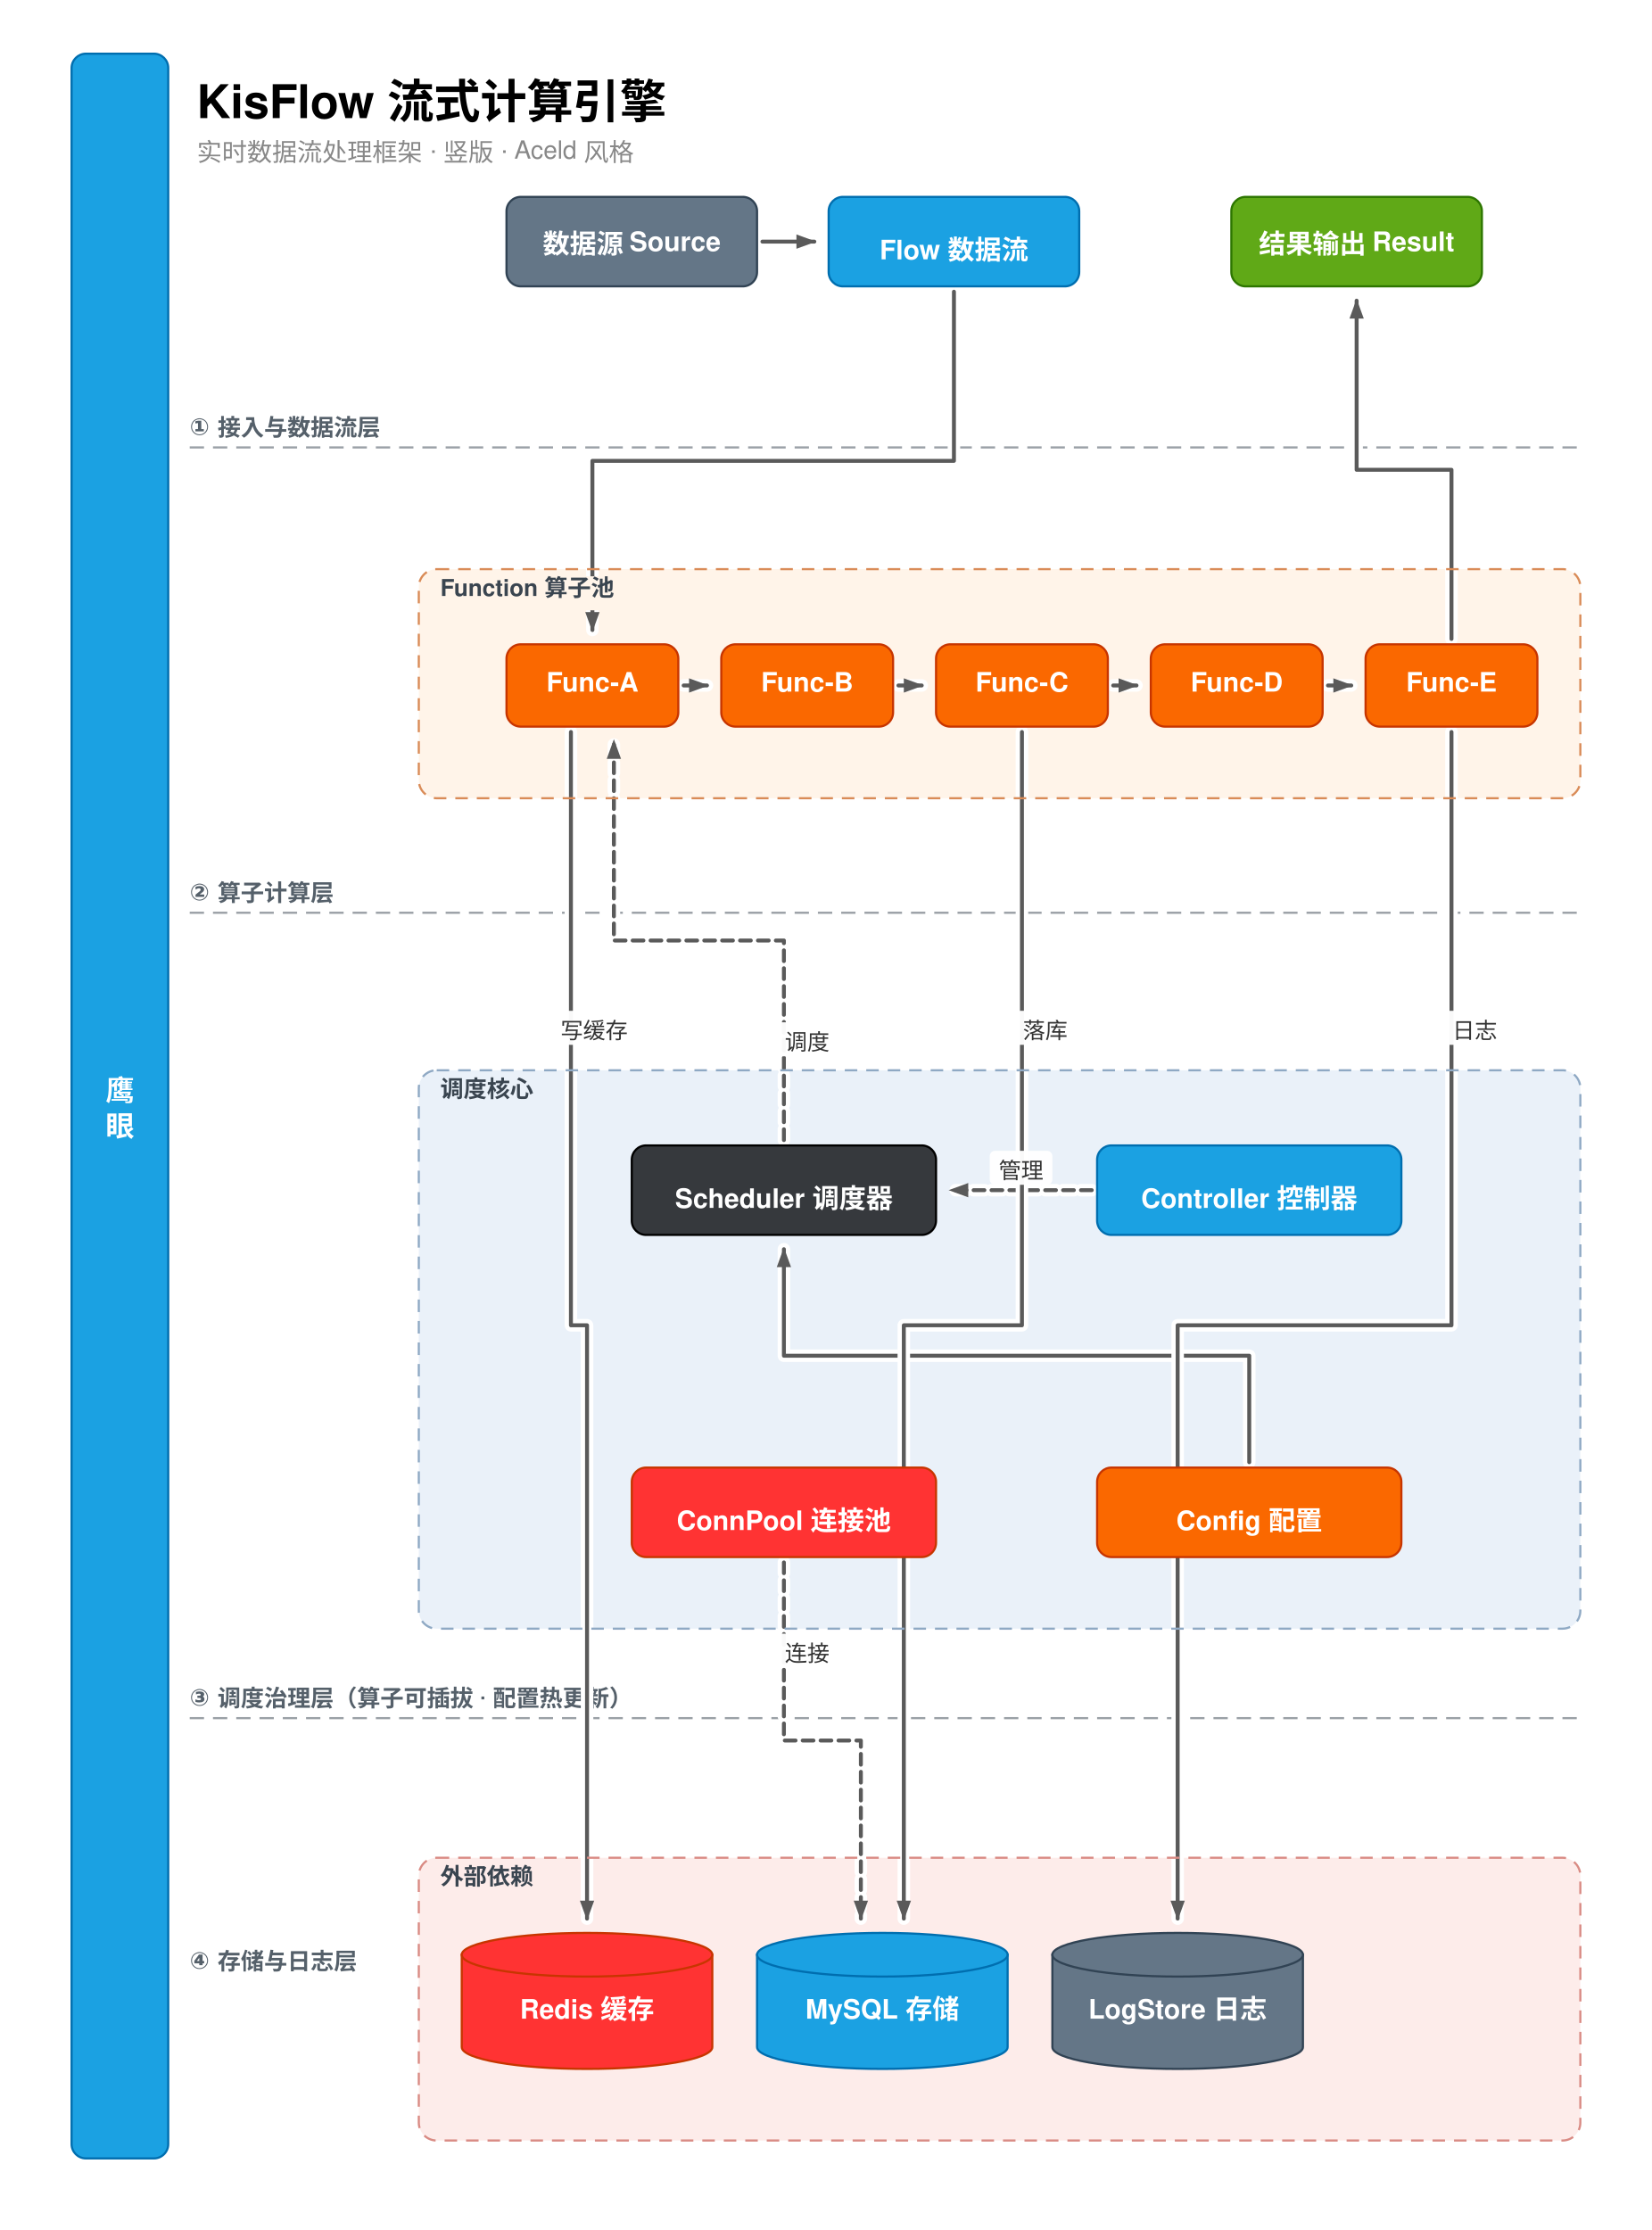
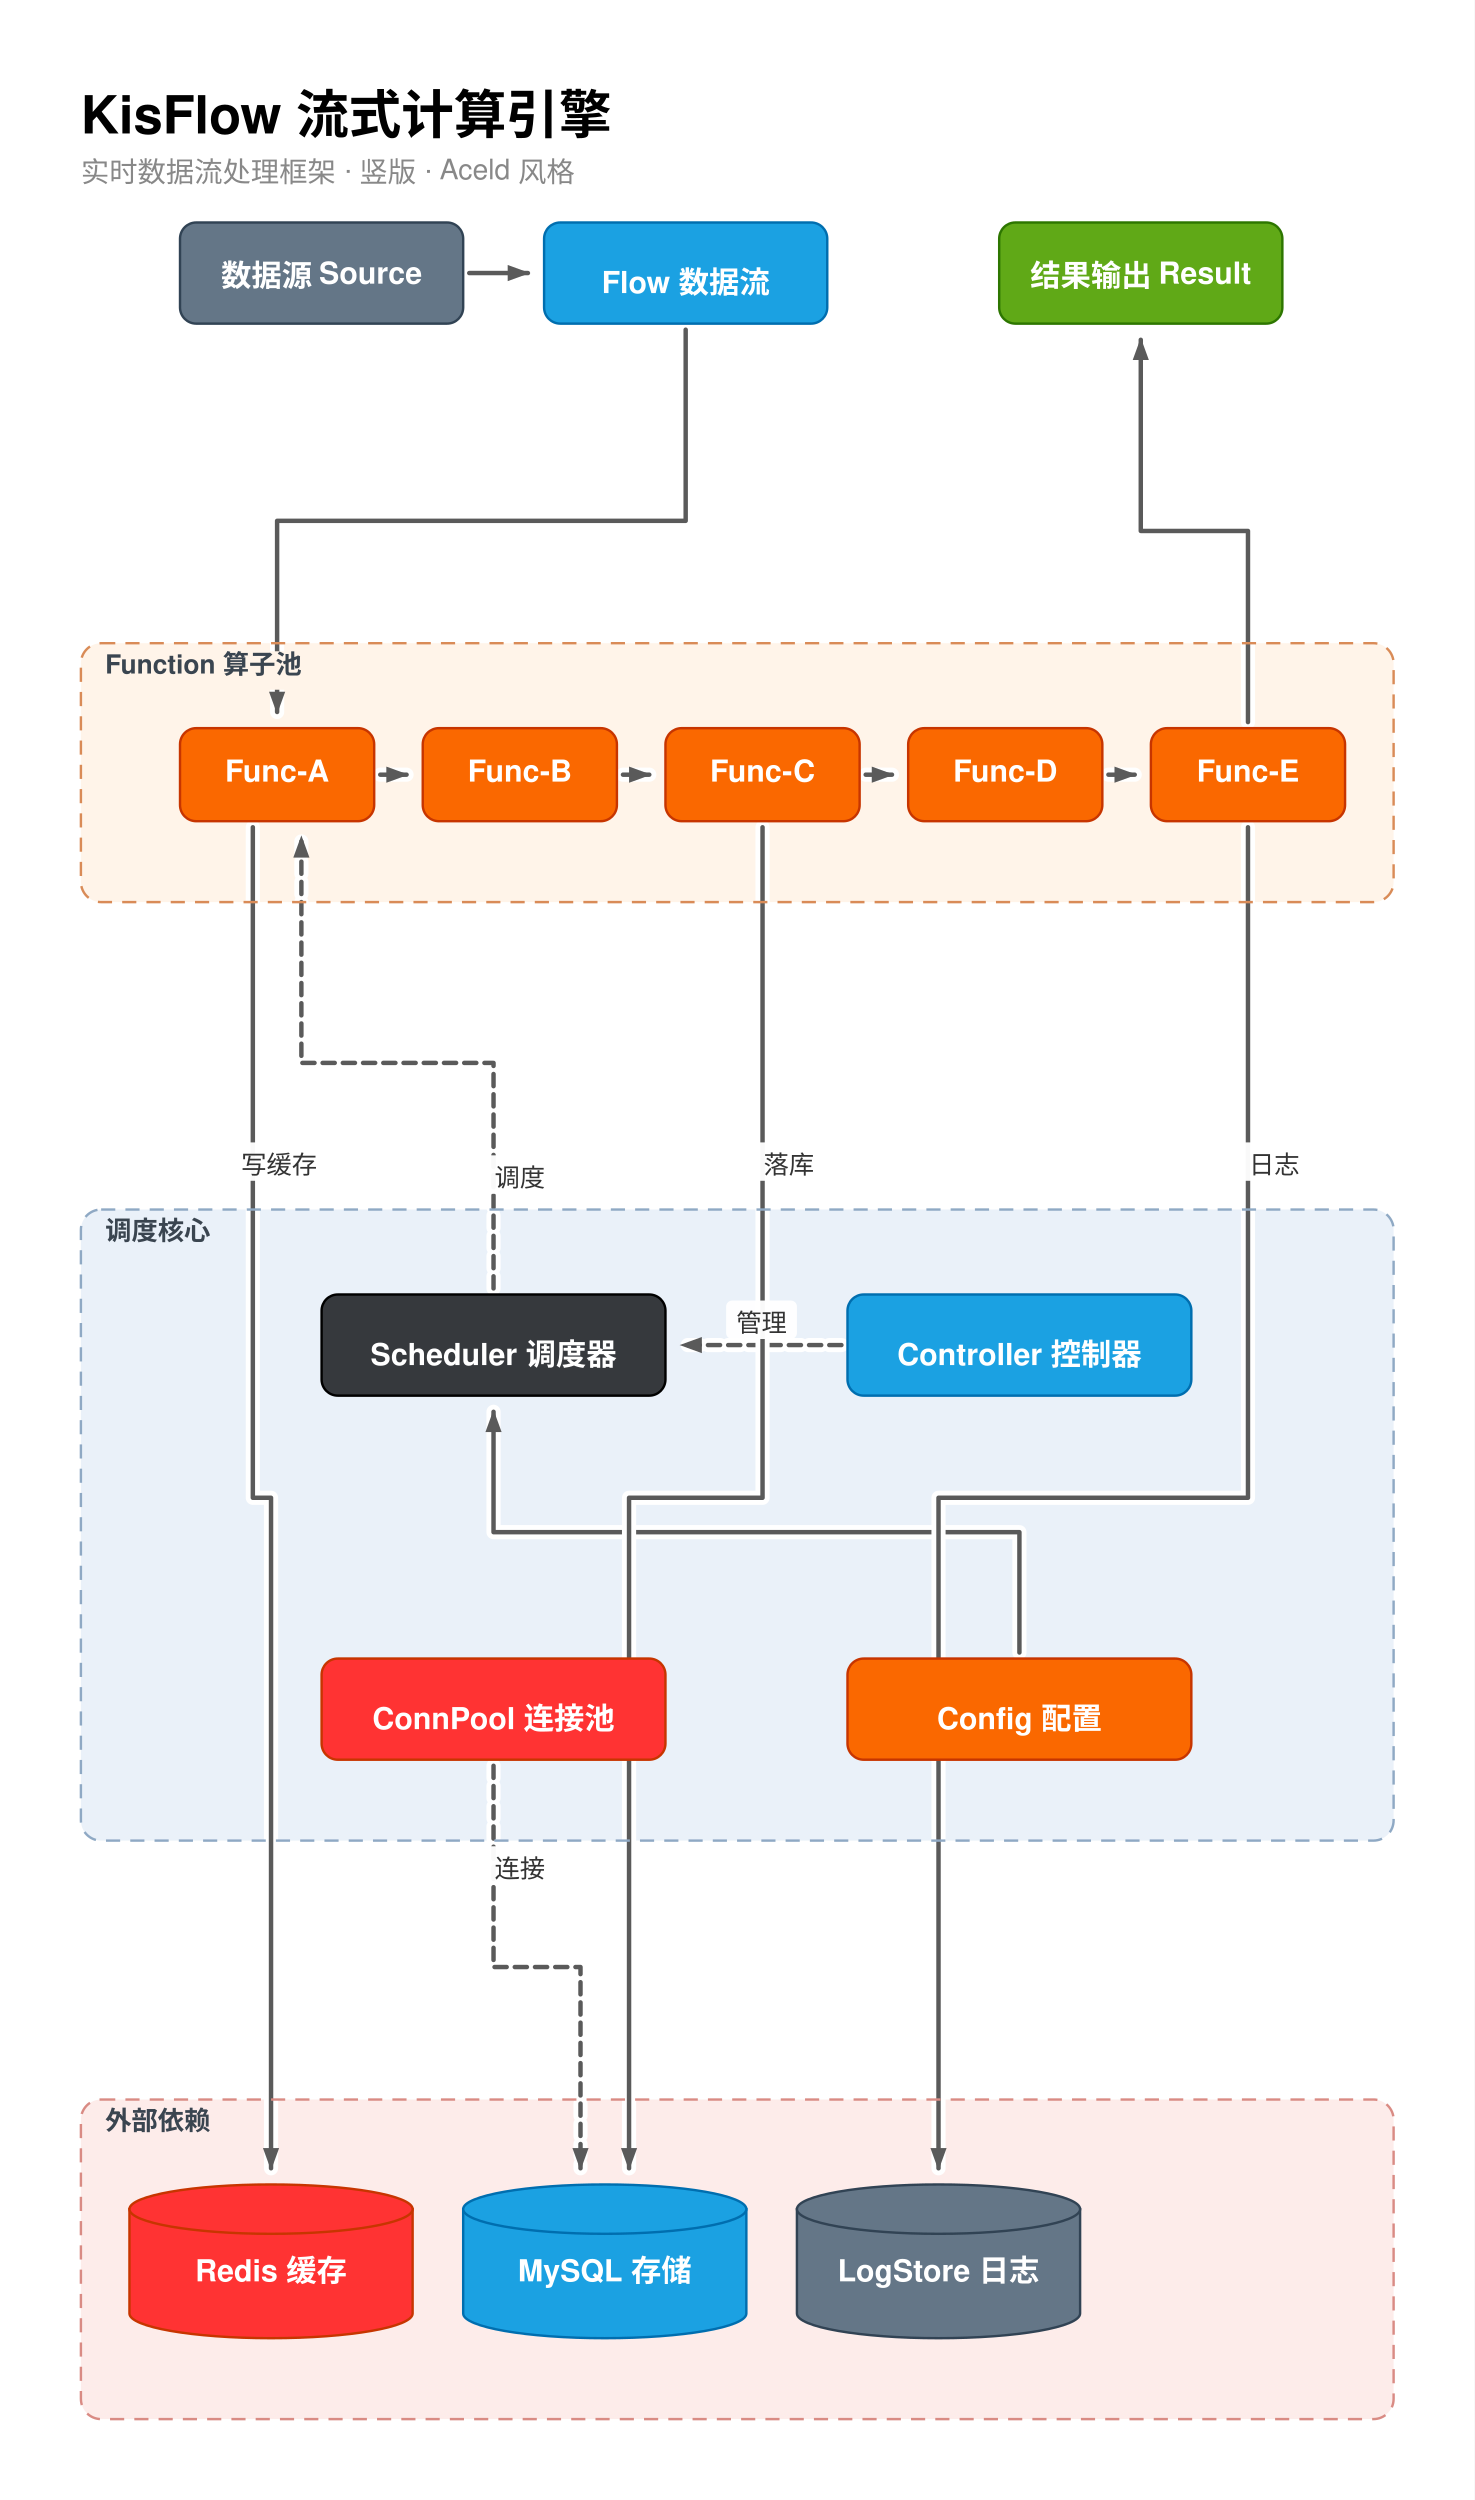
- <svg xmlns="http://www.w3.org/2000/svg" width="923" height="1246" viewBox="0 0 923 1246">
-   <rect x="0" y="0" width="923.0" height="1246.0" fill="#ffffff" />
-   <rect x="234.0" y="318.0" width="649.0" height="128.0" rx="10" ry="10" fill="#FFF4E9" stroke="none" stroke-width="0" />
-   <rect x="234.0" y="598.0" width="649.0" height="312.0" rx="10" ry="10" fill="#EAF1F9" stroke="none" stroke-width="0" />
-   <rect x="234.0" y="1038.0" width="649.0" height="158.0" rx="10" ry="10" fill="#FDECEA" stroke="none" stroke-width="0" />
-   <rect x="40.0" y="30.0" width="54.0" height="1176.0" rx="8" ry="8" fill="#1ba1e2" stroke="#006EAF" stroke-width="1.2" />
-   <text x="67.0" y="608.0" fill="#ffffff" font-size="16" font-weight="700" font-family="Helvetica, Arial, PingFang SC, Microsoft YaHei, sans-serif" text-anchor="middle" dominant-baseline="central">鹰</text>
-   <text x="67.0" y="628.0" fill="#ffffff" font-size="16" font-weight="700" font-family="Helvetica, Arial, PingFang SC, Microsoft YaHei, sans-serif" text-anchor="middle" dominant-baseline="central">眼</text>
-   <line x1="106.0" y1="250.0" x2="883.0" y2="250.0" stroke="#9aa0a6" stroke-width="1.2" stroke-dasharray="8,5" />
-   <text x="106.0" y="243.0" fill="#55606a" font-size="13" font-weight="700" font-family="Helvetica, Arial, PingFang SC, Microsoft YaHei, sans-serif" text-anchor="start">① 接入与数据流层</text>
-   <line x1="106.0" y1="510.0" x2="883.0" y2="510.0" stroke="#9aa0a6" stroke-width="1.2" stroke-dasharray="8,5" />
-   <text x="106.0" y="503.0" fill="#55606a" font-size="13" font-weight="700" font-family="Helvetica, Arial, PingFang SC, Microsoft YaHei, sans-serif" text-anchor="start">② 算子计算层</text>
-   <line x1="106.0" y1="960.0" x2="883.0" y2="960.0" stroke="#9aa0a6" stroke-width="1.2" stroke-dasharray="8,5" />
-   <text x="106.0" y="953.0" fill="#55606a" font-size="13" font-weight="700" font-family="Helvetica, Arial, PingFang SC, Microsoft YaHei, sans-serif" text-anchor="start">③ 调度治理层（算子可插拔 · 配置热更新）</text>
-   <text x="106.0" y="1100.0" fill="#55606a" font-size="13" font-weight="700" font-family="Helvetica, Arial, PingFang SC, Microsoft YaHei, sans-serif" text-anchor="start">④ 存储与日志层</text>
+ <svg xmlns="http://www.w3.org/2000/svg" width="729" height="1236" viewBox="0 0 729 1236">
+   <rect x="0" y="0" width="729.0" height="1236.0" fill="#ffffff" />
+   <rect x="40.0" y="318.0" width="649.0" height="128.0" rx="10" ry="10" fill="#FFF4E9" stroke="none" stroke-width="0" />
+   <rect x="40.0" y="598.0" width="649.0" height="312.0" rx="10" ry="10" fill="#EAF1F9" stroke="none" stroke-width="0" />
+   <rect x="40.0" y="1038.0" width="649.0" height="158.0" rx="10" ry="10" fill="#FDECEA" stroke="none" stroke-width="0" />
  <marker id="ah_5a5a5a" markerWidth="13" markerHeight="13" refX="10" refY="4" orient="auto" markerUnits="userSpaceOnUse">
    <path d="M0,0 L11,4 L0,8 Z" fill="#5a5a5a" />
  </marker>
-   <path d="M426.0,135.0 L440.5,135.0 L440.5,135.0 L455.0,135.0" fill="none" stroke="#ffffff" stroke-width="7.0" stroke-linejoin="round" stroke-linecap="round" />
-   <path d="M426.0,135.0 L440.5,135.0 L440.5,135.0 L455.0,135.0" fill="none" stroke="#5a5a5a" stroke-width="2.2" stroke-linejoin="round" stroke-linecap="round" marker-end="url(#ah_5a5a5a)" />
-   <path d="M533.0,163.0 L533.0,257.5 L331.0,257.5 L331.0,352.0" fill="none" stroke="#ffffff" stroke-width="7.0" stroke-linejoin="round" stroke-linecap="round" />
-   <path d="M533.0,163.0 L533.0,257.5 L331.0,257.5 L331.0,352.0" fill="none" stroke="#5a5a5a" stroke-width="2.2" stroke-linejoin="round" stroke-linecap="round" marker-end="url(#ah_5a5a5a)" />
-   <path d="M382.0,383.0 L388.5,383.0 L388.5,383.0 L395.0,383.0" fill="none" stroke="#ffffff" stroke-width="7.0" stroke-linejoin="round" stroke-linecap="round" />
-   <path d="M382.0,383.0 L388.5,383.0 L388.5,383.0 L395.0,383.0" fill="none" stroke="#5a5a5a" stroke-width="2.2" stroke-linejoin="round" stroke-linecap="round" marker-end="url(#ah_5a5a5a)" />
-   <path d="M502.0,383.0 L508.5,383.0 L508.5,383.0 L515.0,383.0" fill="none" stroke="#ffffff" stroke-width="7.0" stroke-linejoin="round" stroke-linecap="round" />
-   <path d="M502.0,383.0 L508.5,383.0 L508.5,383.0 L515.0,383.0" fill="none" stroke="#5a5a5a" stroke-width="2.2" stroke-linejoin="round" stroke-linecap="round" marker-end="url(#ah_5a5a5a)" />
-   <path d="M622.0,383.0 L628.5,383.0 L628.5,383.0 L635.0,383.0" fill="none" stroke="#ffffff" stroke-width="7.0" stroke-linejoin="round" stroke-linecap="round" />
-   <path d="M622.0,383.0 L628.5,383.0 L628.5,383.0 L635.0,383.0" fill="none" stroke="#5a5a5a" stroke-width="2.2" stroke-linejoin="round" stroke-linecap="round" marker-end="url(#ah_5a5a5a)" />
-   <path d="M742.0,383.0 L748.5,383.0 L748.5,383.0 L755.0,383.0" fill="none" stroke="#ffffff" stroke-width="7.0" stroke-linejoin="round" stroke-linecap="round" />
-   <path d="M742.0,383.0 L748.5,383.0 L748.5,383.0 L755.0,383.0" fill="none" stroke="#5a5a5a" stroke-width="2.2" stroke-linejoin="round" stroke-linecap="round" marker-end="url(#ah_5a5a5a)" />
-   <path d="M811.0,357.0 L811.0,262.5 L758.0,262.5 L758.0,168.0" fill="none" stroke="#ffffff" stroke-width="7.0" stroke-linejoin="round" stroke-linecap="round" />
-   <path d="M811.0,357.0 L811.0,262.5 L758.0,262.5 L758.0,168.0" fill="none" stroke="#5a5a5a" stroke-width="2.2" stroke-linejoin="round" stroke-linecap="round" marker-end="url(#ah_5a5a5a)" />
-   <path d="M610.0,665.0 L570.5,665.0 L570.5,665.0 L531.0,665.0" fill="none" stroke="#ffffff" stroke-width="7.0" stroke-linejoin="round" stroke-linecap="round" stroke-dasharray="6,4" />
-   <path d="M610.0,665.0 L570.5,665.0 L570.5,665.0 L531.0,665.0" fill="none" stroke="#5a5a5a" stroke-width="2.2" stroke-linejoin="round" stroke-linecap="round" stroke-dasharray="6,4" marker-end="url(#ah_5a5a5a)" />
-   <path d="M438.0,637.0 L438.0,525.5 L343.0,525.5 L343.0,414.0" fill="none" stroke="#ffffff" stroke-width="7.0" stroke-linejoin="round" stroke-linecap="round" stroke-dasharray="6,4" />
-   <path d="M438.0,637.0 L438.0,525.5 L343.0,525.5 L343.0,414.0" fill="none" stroke="#5a5a5a" stroke-width="2.2" stroke-linejoin="round" stroke-linecap="round" stroke-dasharray="6,4" marker-end="url(#ah_5a5a5a)" />
-   <path d="M698.0,817.0 L698.0,757.5 L438.0,757.5 L438.0,698.0" fill="none" stroke="#ffffff" stroke-width="7.0" stroke-linejoin="round" stroke-linecap="round" />
-   <path d="M698.0,817.0 L698.0,757.5 L438.0,757.5 L438.0,698.0" fill="none" stroke="#5a5a5a" stroke-width="2.2" stroke-linejoin="round" stroke-linecap="round" marker-end="url(#ah_5a5a5a)" />
-   <path d="M438.0,873.0 L438.0,972.5 L481.0,972.5 L481.0,1072.0" fill="none" stroke="#ffffff" stroke-width="7.0" stroke-linejoin="round" stroke-linecap="round" stroke-dasharray="6,4" />
-   <path d="M438.0,873.0 L438.0,972.5 L481.0,972.5 L481.0,1072.0" fill="none" stroke="#5a5a5a" stroke-width="2.2" stroke-linejoin="round" stroke-linecap="round" stroke-dasharray="6,4" marker-end="url(#ah_5a5a5a)" />
-   <path d="M319.0,409.0 L319.0,740.5 L328.0,740.5 L328.0,1072.0" fill="none" stroke="#ffffff" stroke-width="7.0" stroke-linejoin="round" stroke-linecap="round" />
-   <path d="M319.0,409.0 L319.0,740.5 L328.0,740.5 L328.0,1072.0" fill="none" stroke="#5a5a5a" stroke-width="2.2" stroke-linejoin="round" stroke-linecap="round" marker-end="url(#ah_5a5a5a)" />
-   <path d="M571.0,409.0 L571.0,740.5 L505.0,740.5 L505.0,1072.0" fill="none" stroke="#ffffff" stroke-width="7.0" stroke-linejoin="round" stroke-linecap="round" />
-   <path d="M571.0,409.0 L571.0,740.5 L505.0,740.5 L505.0,1072.0" fill="none" stroke="#5a5a5a" stroke-width="2.2" stroke-linejoin="round" stroke-linecap="round" marker-end="url(#ah_5a5a5a)" />
-   <path d="M811.0,409.0 L811.0,740.5 L658.0,740.5 L658.0,1072.0" fill="none" stroke="#ffffff" stroke-width="7.0" stroke-linejoin="round" stroke-linecap="round" />
-   <path d="M811.0,409.0 L811.0,740.5 L658.0,740.5 L658.0,1072.0" fill="none" stroke="#5a5a5a" stroke-width="2.2" stroke-linejoin="round" stroke-linecap="round" marker-end="url(#ah_5a5a5a)" />
-   <rect x="283.0" y="110.0" width="140.0" height="50.0" rx="8" ry="8" fill="#647687" stroke="#314354" stroke-width="1.2" />
-   <text x="353.0" y="135.0" fill="#ffffff" font-size="15" font-weight="700" font-family="Helvetica, Arial, PingFang SC, Microsoft YaHei, sans-serif" text-anchor="middle" dominant-baseline="central">数据源 Source</text>
-   <rect x="463.0" y="110.0" width="140.0" height="50.0" rx="8" ry="8" fill="#1ba1e2" stroke="#006EAF" stroke-width="1.2" />
-   <text x="533.0" y="135.0" fill="#ffffff" font-size="15" font-weight="700" font-family="Helvetica, Arial, PingFang SC, Microsoft YaHei, sans-serif" text-anchor="middle" dominant-baseline="central">Flow 数据流</text>
-   <rect x="688.0" y="110.0" width="140.0" height="50.0" rx="8" ry="8" fill="#60a917" stroke="#2D7600" stroke-width="1.2" />
-   <text x="758.0" y="135.0" fill="#ffffff" font-size="15" font-weight="700" font-family="Helvetica, Arial, PingFang SC, Microsoft YaHei, sans-serif" text-anchor="middle" dominant-baseline="central">结果输出 Result</text>
-   <rect x="283.0" y="360.0" width="96.0" height="46.0" rx="8" ry="8" fill="#fa6800" stroke="#C73500" stroke-width="1.2" />
-   <text x="331.0" y="383.0" fill="#ffffff" font-size="15" font-weight="700" font-family="Helvetica, Arial, PingFang SC, Microsoft YaHei, sans-serif" text-anchor="middle" dominant-baseline="central">Func-A</text>
-   <rect x="403.0" y="360.0" width="96.0" height="46.0" rx="8" ry="8" fill="#fa6800" stroke="#C73500" stroke-width="1.2" />
-   <text x="451.0" y="383.0" fill="#ffffff" font-size="15" font-weight="700" font-family="Helvetica, Arial, PingFang SC, Microsoft YaHei, sans-serif" text-anchor="middle" dominant-baseline="central">Func-B</text>
-   <rect x="523.0" y="360.0" width="96.0" height="46.0" rx="8" ry="8" fill="#fa6800" stroke="#C73500" stroke-width="1.2" />
-   <text x="571.0" y="383.0" fill="#ffffff" font-size="15" font-weight="700" font-family="Helvetica, Arial, PingFang SC, Microsoft YaHei, sans-serif" text-anchor="middle" dominant-baseline="central">Func-C</text>
-   <rect x="643.0" y="360.0" width="96.0" height="46.0" rx="8" ry="8" fill="#fa6800" stroke="#C73500" stroke-width="1.2" />
-   <text x="691.0" y="383.0" fill="#ffffff" font-size="15" font-weight="700" font-family="Helvetica, Arial, PingFang SC, Microsoft YaHei, sans-serif" text-anchor="middle" dominant-baseline="central">Func-D</text>
-   <rect x="763.0" y="360.0" width="96.0" height="46.0" rx="8" ry="8" fill="#fa6800" stroke="#C73500" stroke-width="1.2" />
-   <text x="811.0" y="383.0" fill="#ffffff" font-size="15" font-weight="700" font-family="Helvetica, Arial, PingFang SC, Microsoft YaHei, sans-serif" text-anchor="middle" dominant-baseline="central">Func-E</text>
-   <rect x="353.0" y="640.0" width="170.0" height="50.0" rx="8" ry="8" fill="#36393d" stroke="#000000" stroke-width="1.2" />
-   <text x="438.0" y="665.0" fill="#ffffff" font-size="15" font-weight="700" font-family="Helvetica, Arial, PingFang SC, Microsoft YaHei, sans-serif" text-anchor="middle" dominant-baseline="central">Scheduler 调度器</text>
-   <rect x="613.0" y="640.0" width="170.0" height="50.0" rx="8" ry="8" fill="#1ba1e2" stroke="#006EAF" stroke-width="1.2" />
-   <text x="698.0" y="665.0" fill="#ffffff" font-size="15" font-weight="700" font-family="Helvetica, Arial, PingFang SC, Microsoft YaHei, sans-serif" text-anchor="middle" dominant-baseline="central">Controller 控制器</text>
-   <rect x="353.0" y="820.0" width="170.0" height="50.0" rx="8" ry="8" fill="#FF3333" stroke="#C73500" stroke-width="1.2" />
-   <text x="438.0" y="845.0" fill="#ffffff" font-size="15" font-weight="700" font-family="Helvetica, Arial, PingFang SC, Microsoft YaHei, sans-serif" text-anchor="middle" dominant-baseline="central">ConnPool 连接池</text>
-   <rect x="613.0" y="820.0" width="170.0" height="50.0" rx="8" ry="8" fill="#fa6800" stroke="#C73500" stroke-width="1.2" />
-   <text x="698.0" y="845.0" fill="#ffffff" font-size="15" font-weight="700" font-family="Helvetica, Arial, PingFang SC, Microsoft YaHei, sans-serif" text-anchor="middle" dominant-baseline="central">Config 配置</text>
-   <path d="M258.0,1092.2 L258.0,1143.8 A70.0,12.2 0 0 0 398.0,1143.8 L398.0,1092.2 Z" fill="#FF3333" stroke="#C73500" stroke-width="1.2" />
-   <ellipse cx="328.0" cy="1092.2" rx="70.0" ry="12.2" fill="#FF3333" stroke="#C73500" stroke-width="1.2" />
-   <text x="328.0" y="1118.0" fill="#ffffff" font-size="15" font-weight="700" font-family="Helvetica, Arial, PingFang SC, Microsoft YaHei, sans-serif" text-anchor="middle" dominant-baseline="central">Redis 缓存</text>
-   <path d="M423.0,1092.2 L423.0,1143.8 A70.0,12.2 0 0 0 563.0,1143.8 L563.0,1092.2 Z" fill="#1ba1e2" stroke="#006EAF" stroke-width="1.2" />
-   <ellipse cx="493.0" cy="1092.2" rx="70.0" ry="12.2" fill="#1ba1e2" stroke="#006EAF" stroke-width="1.2" />
-   <text x="493.0" y="1118.0" fill="#ffffff" font-size="15" font-weight="700" font-family="Helvetica, Arial, PingFang SC, Microsoft YaHei, sans-serif" text-anchor="middle" dominant-baseline="central">MySQL 存储</text>
-   <path d="M588.0,1092.2 L588.0,1143.8 A70.0,12.2 0 0 0 728.0,1143.8 L728.0,1092.2 Z" fill="#647687" stroke="#314354" stroke-width="1.2" />
-   <ellipse cx="658.0" cy="1092.2" rx="70.0" ry="12.2" fill="#647687" stroke="#314354" stroke-width="1.2" />
-   <text x="658.0" y="1118.0" fill="#ffffff" font-size="15" font-weight="700" font-family="Helvetica, Arial, PingFang SC, Microsoft YaHei, sans-serif" text-anchor="middle" dominant-baseline="central">LogStore 日志</text>
-   <rect x="553.0" y="643.0" width="35.0" height="19" rx="3" fill="#ffffff" stroke="none" opacity="0.96" />
-   <text x="570.5" y="653.0" fill="#333" font-size="12.5" font-family="Helvetica, Arial, PingFang SC, Microsoft YaHei, sans-serif" text-anchor="middle" dominant-baseline="central">管理</text>
-   <rect x="433.5" y="571.2" width="35.0" height="19" rx="3" fill="#ffffff" stroke="none" opacity="0.96" />
-   <text x="451.0" y="581.2" fill="#333" font-size="12.5" font-family="Helvetica, Arial, PingFang SC, Microsoft YaHei, sans-serif" text-anchor="middle" dominant-baseline="central">调度</text>
-   <rect x="433.5" y="912.8" width="35.0" height="19" rx="3" fill="#ffffff" stroke="none" opacity="0.96" />
-   <text x="451.0" y="922.8" fill="#333" font-size="12.5" font-family="Helvetica, Arial, PingFang SC, Microsoft YaHei, sans-serif" text-anchor="middle" dominant-baseline="central">连接</text>
-   <rect x="308.2" y="564.8" width="47.5" height="19" rx="3" fill="#ffffff" stroke="none" opacity="0.96" />
-   <text x="332.0" y="574.8" fill="#333" font-size="12.5" font-family="Helvetica, Arial, PingFang SC, Microsoft YaHei, sans-serif" text-anchor="middle" dominant-baseline="central">写缓存</text>
-   <rect x="566.5" y="564.8" width="35.0" height="19" rx="3" fill="#ffffff" stroke="none" opacity="0.96" />
-   <text x="584.0" y="574.8" fill="#333" font-size="12.5" font-family="Helvetica, Arial, PingFang SC, Microsoft YaHei, sans-serif" text-anchor="middle" dominant-baseline="central">落库</text>
-   <rect x="806.5" y="564.8" width="35.0" height="19" rx="3" fill="#ffffff" stroke="none" opacity="0.96" />
-   <text x="824.0" y="574.8" fill="#333" font-size="12.5" font-family="Helvetica, Arial, PingFang SC, Microsoft YaHei, sans-serif" text-anchor="middle" dominant-baseline="central">日志</text>
-   <rect x="234.0" y="318.0" width="649.0" height="128.0" rx="10" ry="10" fill="none" stroke="#D98B57" stroke-width="1.2" stroke-dasharray="7,5" />
-   <rect x="240.0" y="322.0" width="115.4" height="19" rx="3" fill="#FFF4E9" stroke="none" />
-   <text x="246.0" y="333.0" fill="#3a4550" font-size="13" font-weight="700" font-family="Helvetica, Arial, PingFang SC, Microsoft YaHei, sans-serif">Function 算子池</text>
-   <rect x="234.0" y="598.0" width="649.0" height="312.0" rx="10" ry="10" fill="none" stroke="#8FA9C4" stroke-width="1.2" stroke-dasharray="7,5" />
-   <rect x="240.0" y="602.0" width="64.0" height="19" rx="3" fill="#EAF1F9" stroke="none" />
-   <text x="246.0" y="613.0" fill="#3a4550" font-size="13" font-weight="700" font-family="Helvetica, Arial, PingFang SC, Microsoft YaHei, sans-serif">调度核心</text>
-   <rect x="234.0" y="1038.0" width="649.0" height="158.0" rx="10" ry="10" fill="none" stroke="#D98B84" stroke-width="1.2" stroke-dasharray="7,5" />
-   <rect x="240.0" y="1042.0" width="64.0" height="19" rx="3" fill="#FDECEA" stroke="none" />
-   <text x="246.0" y="1053.0" fill="#3a4550" font-size="13" font-weight="700" font-family="Helvetica, Arial, PingFang SC, Microsoft YaHei, sans-serif">外部依赖</text>
-   <text x="110.0" y="66.0" fill="#000" font-size="26" font-weight="700" font-family="Helvetica, Arial, PingFang SC, Microsoft YaHei, sans-serif">KisFlow 流式计算引擎</text>
-   <text x="110.0" y="90.0" fill="#888" font-size="14" font-family="Helvetica, Arial, PingFang SC, Microsoft YaHei, sans-serif">实时数据流处理框架 · 竖版 · Aceld 风格</text>
+   <path d="M232.0,135.0 L246.5,135.0 L246.5,135.0 L261.0,135.0" fill="none" stroke="#ffffff" stroke-width="7.0" stroke-linejoin="round" stroke-linecap="round" />
+   <path d="M232.0,135.0 L246.5,135.0 L246.5,135.0 L261.0,135.0" fill="none" stroke="#5a5a5a" stroke-width="2.2" stroke-linejoin="round" stroke-linecap="round" marker-end="url(#ah_5a5a5a)" />
+   <path d="M339.0,163.0 L339.0,257.5 L137.0,257.5 L137.0,352.0" fill="none" stroke="#ffffff" stroke-width="7.0" stroke-linejoin="round" stroke-linecap="round" />
+   <path d="M339.0,163.0 L339.0,257.5 L137.0,257.5 L137.0,352.0" fill="none" stroke="#5a5a5a" stroke-width="2.2" stroke-linejoin="round" stroke-linecap="round" marker-end="url(#ah_5a5a5a)" />
+   <path d="M188.0,383.0 L194.5,383.0 L194.5,383.0 L201.0,383.0" fill="none" stroke="#ffffff" stroke-width="7.0" stroke-linejoin="round" stroke-linecap="round" />
+   <path d="M188.0,383.0 L194.5,383.0 L194.5,383.0 L201.0,383.0" fill="none" stroke="#5a5a5a" stroke-width="2.2" stroke-linejoin="round" stroke-linecap="round" marker-end="url(#ah_5a5a5a)" />
+   <path d="M308.0,383.0 L314.5,383.0 L314.5,383.0 L321.0,383.0" fill="none" stroke="#ffffff" stroke-width="7.0" stroke-linejoin="round" stroke-linecap="round" />
+   <path d="M308.0,383.0 L314.5,383.0 L314.5,383.0 L321.0,383.0" fill="none" stroke="#5a5a5a" stroke-width="2.2" stroke-linejoin="round" stroke-linecap="round" marker-end="url(#ah_5a5a5a)" />
+   <path d="M428.0,383.0 L434.5,383.0 L434.5,383.0 L441.0,383.0" fill="none" stroke="#ffffff" stroke-width="7.0" stroke-linejoin="round" stroke-linecap="round" />
+   <path d="M428.0,383.0 L434.5,383.0 L434.5,383.0 L441.0,383.0" fill="none" stroke="#5a5a5a" stroke-width="2.2" stroke-linejoin="round" stroke-linecap="round" marker-end="url(#ah_5a5a5a)" />
+   <path d="M548.0,383.0 L554.5,383.0 L554.5,383.0 L561.0,383.0" fill="none" stroke="#ffffff" stroke-width="7.0" stroke-linejoin="round" stroke-linecap="round" />
+   <path d="M548.0,383.0 L554.5,383.0 L554.5,383.0 L561.0,383.0" fill="none" stroke="#5a5a5a" stroke-width="2.2" stroke-linejoin="round" stroke-linecap="round" marker-end="url(#ah_5a5a5a)" />
+   <path d="M617.0,357.0 L617.0,262.5 L564.0,262.5 L564.0,168.0" fill="none" stroke="#ffffff" stroke-width="7.0" stroke-linejoin="round" stroke-linecap="round" />
+   <path d="M617.0,357.0 L617.0,262.5 L564.0,262.5 L564.0,168.0" fill="none" stroke="#5a5a5a" stroke-width="2.2" stroke-linejoin="round" stroke-linecap="round" marker-end="url(#ah_5a5a5a)" />
+   <path d="M416.0,665.0 L376.5,665.0 L376.5,665.0 L337.0,665.0" fill="none" stroke="#ffffff" stroke-width="7.0" stroke-linejoin="round" stroke-linecap="round" stroke-dasharray="6,4" />
+   <path d="M416.0,665.0 L376.5,665.0 L376.5,665.0 L337.0,665.0" fill="none" stroke="#5a5a5a" stroke-width="2.2" stroke-linejoin="round" stroke-linecap="round" stroke-dasharray="6,4" marker-end="url(#ah_5a5a5a)" />
+   <path d="M244.0,637.0 L244.0,525.5 L149.0,525.5 L149.0,414.0" fill="none" stroke="#ffffff" stroke-width="7.0" stroke-linejoin="round" stroke-linecap="round" stroke-dasharray="6,4" />
+   <path d="M244.0,637.0 L244.0,525.5 L149.0,525.5 L149.0,414.0" fill="none" stroke="#5a5a5a" stroke-width="2.2" stroke-linejoin="round" stroke-linecap="round" stroke-dasharray="6,4" marker-end="url(#ah_5a5a5a)" />
+   <path d="M504.0,817.0 L504.0,757.5 L244.0,757.5 L244.0,698.0" fill="none" stroke="#ffffff" stroke-width="7.0" stroke-linejoin="round" stroke-linecap="round" />
+   <path d="M504.0,817.0 L504.0,757.5 L244.0,757.5 L244.0,698.0" fill="none" stroke="#5a5a5a" stroke-width="2.2" stroke-linejoin="round" stroke-linecap="round" marker-end="url(#ah_5a5a5a)" />
+   <path d="M244.0,873.0 L244.0,972.5 L287.0,972.5 L287.0,1072.0" fill="none" stroke="#ffffff" stroke-width="7.0" stroke-linejoin="round" stroke-linecap="round" stroke-dasharray="6,4" />
+   <path d="M244.0,873.0 L244.0,972.5 L287.0,972.5 L287.0,1072.0" fill="none" stroke="#5a5a5a" stroke-width="2.2" stroke-linejoin="round" stroke-linecap="round" stroke-dasharray="6,4" marker-end="url(#ah_5a5a5a)" />
+   <path d="M125.0,409.0 L125.0,740.5 L134.0,740.5 L134.0,1072.0" fill="none" stroke="#ffffff" stroke-width="7.0" stroke-linejoin="round" stroke-linecap="round" />
+   <path d="M125.0,409.0 L125.0,740.5 L134.0,740.5 L134.0,1072.0" fill="none" stroke="#5a5a5a" stroke-width="2.2" stroke-linejoin="round" stroke-linecap="round" marker-end="url(#ah_5a5a5a)" />
+   <path d="M377.0,409.0 L377.0,740.5 L311.0,740.5 L311.0,1072.0" fill="none" stroke="#ffffff" stroke-width="7.0" stroke-linejoin="round" stroke-linecap="round" />
+   <path d="M377.0,409.0 L377.0,740.5 L311.0,740.5 L311.0,1072.0" fill="none" stroke="#5a5a5a" stroke-width="2.2" stroke-linejoin="round" stroke-linecap="round" marker-end="url(#ah_5a5a5a)" />
+   <path d="M617.0,409.0 L617.0,740.5 L464.0,740.5 L464.0,1072.0" fill="none" stroke="#ffffff" stroke-width="7.0" stroke-linejoin="round" stroke-linecap="round" />
+   <path d="M617.0,409.0 L617.0,740.5 L464.0,740.5 L464.0,1072.0" fill="none" stroke="#5a5a5a" stroke-width="2.2" stroke-linejoin="round" stroke-linecap="round" marker-end="url(#ah_5a5a5a)" />
+   <rect x="89.0" y="110.0" width="140.0" height="50.0" rx="8" ry="8" fill="#647687" stroke="#314354" stroke-width="1.2" />
+   <text x="159.0" y="135.0" fill="#ffffff" font-size="15" font-weight="700" font-family="Helvetica, Arial, PingFang SC, Microsoft YaHei, sans-serif" text-anchor="middle" dominant-baseline="central">数据源 Source</text>
+   <rect x="269.0" y="110.0" width="140.0" height="50.0" rx="8" ry="8" fill="#1ba1e2" stroke="#006EAF" stroke-width="1.2" />
+   <text x="339.0" y="135.0" fill="#ffffff" font-size="15" font-weight="700" font-family="Helvetica, Arial, PingFang SC, Microsoft YaHei, sans-serif" text-anchor="middle" dominant-baseline="central">Flow 数据流</text>
+   <rect x="494.0" y="110.0" width="140.0" height="50.0" rx="8" ry="8" fill="#60a917" stroke="#2D7600" stroke-width="1.2" />
+   <text x="564.0" y="135.0" fill="#ffffff" font-size="15" font-weight="700" font-family="Helvetica, Arial, PingFang SC, Microsoft YaHei, sans-serif" text-anchor="middle" dominant-baseline="central">结果输出 Result</text>
+   <rect x="89.0" y="360.0" width="96.0" height="46.0" rx="8" ry="8" fill="#fa6800" stroke="#C73500" stroke-width="1.2" />
+   <text x="137.0" y="383.0" fill="#ffffff" font-size="15" font-weight="700" font-family="Helvetica, Arial, PingFang SC, Microsoft YaHei, sans-serif" text-anchor="middle" dominant-baseline="central">Func-A</text>
+   <rect x="209.0" y="360.0" width="96.0" height="46.0" rx="8" ry="8" fill="#fa6800" stroke="#C73500" stroke-width="1.2" />
+   <text x="257.0" y="383.0" fill="#ffffff" font-size="15" font-weight="700" font-family="Helvetica, Arial, PingFang SC, Microsoft YaHei, sans-serif" text-anchor="middle" dominant-baseline="central">Func-B</text>
+   <rect x="329.0" y="360.0" width="96.0" height="46.0" rx="8" ry="8" fill="#fa6800" stroke="#C73500" stroke-width="1.2" />
+   <text x="377.0" y="383.0" fill="#ffffff" font-size="15" font-weight="700" font-family="Helvetica, Arial, PingFang SC, Microsoft YaHei, sans-serif" text-anchor="middle" dominant-baseline="central">Func-C</text>
+   <rect x="449.0" y="360.0" width="96.0" height="46.0" rx="8" ry="8" fill="#fa6800" stroke="#C73500" stroke-width="1.2" />
+   <text x="497.0" y="383.0" fill="#ffffff" font-size="15" font-weight="700" font-family="Helvetica, Arial, PingFang SC, Microsoft YaHei, sans-serif" text-anchor="middle" dominant-baseline="central">Func-D</text>
+   <rect x="569.0" y="360.0" width="96.0" height="46.0" rx="8" ry="8" fill="#fa6800" stroke="#C73500" stroke-width="1.2" />
+   <text x="617.0" y="383.0" fill="#ffffff" font-size="15" font-weight="700" font-family="Helvetica, Arial, PingFang SC, Microsoft YaHei, sans-serif" text-anchor="middle" dominant-baseline="central">Func-E</text>
+   <rect x="159.0" y="640.0" width="170.0" height="50.0" rx="8" ry="8" fill="#36393d" stroke="#000000" stroke-width="1.2" />
+   <text x="244.0" y="665.0" fill="#ffffff" font-size="15" font-weight="700" font-family="Helvetica, Arial, PingFang SC, Microsoft YaHei, sans-serif" text-anchor="middle" dominant-baseline="central">Scheduler 调度器</text>
+   <rect x="419.0" y="640.0" width="170.0" height="50.0" rx="8" ry="8" fill="#1ba1e2" stroke="#006EAF" stroke-width="1.2" />
+   <text x="504.0" y="665.0" fill="#ffffff" font-size="15" font-weight="700" font-family="Helvetica, Arial, PingFang SC, Microsoft YaHei, sans-serif" text-anchor="middle" dominant-baseline="central">Controller 控制器</text>
+   <rect x="159.0" y="820.0" width="170.0" height="50.0" rx="8" ry="8" fill="#FF3333" stroke="#C73500" stroke-width="1.2" />
+   <text x="244.0" y="845.0" fill="#ffffff" font-size="15" font-weight="700" font-family="Helvetica, Arial, PingFang SC, Microsoft YaHei, sans-serif" text-anchor="middle" dominant-baseline="central">ConnPool 连接池</text>
+   <rect x="419.0" y="820.0" width="170.0" height="50.0" rx="8" ry="8" fill="#fa6800" stroke="#C73500" stroke-width="1.2" />
+   <text x="504.0" y="845.0" fill="#ffffff" font-size="15" font-weight="700" font-family="Helvetica, Arial, PingFang SC, Microsoft YaHei, sans-serif" text-anchor="middle" dominant-baseline="central">Config 配置</text>
+   <path d="M64.0,1092.2 L64.0,1143.8 A70.0,12.2 0 0 0 204.0,1143.8 L204.0,1092.2 Z" fill="#FF3333" stroke="#C73500" stroke-width="1.2" />
+   <ellipse cx="134.0" cy="1092.2" rx="70.0" ry="12.2" fill="#FF3333" stroke="#C73500" stroke-width="1.2" />
+   <text x="134.0" y="1118.0" fill="#ffffff" font-size="15" font-weight="700" font-family="Helvetica, Arial, PingFang SC, Microsoft YaHei, sans-serif" text-anchor="middle" dominant-baseline="central">Redis 缓存</text>
+   <path d="M229.0,1092.2 L229.0,1143.8 A70.0,12.2 0 0 0 369.0,1143.8 L369.0,1092.2 Z" fill="#1ba1e2" stroke="#006EAF" stroke-width="1.2" />
+   <ellipse cx="299.0" cy="1092.2" rx="70.0" ry="12.2" fill="#1ba1e2" stroke="#006EAF" stroke-width="1.2" />
+   <text x="299.0" y="1118.0" fill="#ffffff" font-size="15" font-weight="700" font-family="Helvetica, Arial, PingFang SC, Microsoft YaHei, sans-serif" text-anchor="middle" dominant-baseline="central">MySQL 存储</text>
+   <path d="M394.0,1092.2 L394.0,1143.8 A70.0,12.2 0 0 0 534.0,1143.8 L534.0,1092.2 Z" fill="#647687" stroke="#314354" stroke-width="1.2" />
+   <ellipse cx="464.0" cy="1092.2" rx="70.0" ry="12.2" fill="#647687" stroke="#314354" stroke-width="1.2" />
+   <text x="464.0" y="1118.0" fill="#ffffff" font-size="15" font-weight="700" font-family="Helvetica, Arial, PingFang SC, Microsoft YaHei, sans-serif" text-anchor="middle" dominant-baseline="central">LogStore 日志</text>
+   <rect x="359.0" y="643.0" width="35.0" height="19" rx="3" fill="#ffffff" stroke="none" opacity="0.96" />
+   <text x="376.5" y="653.0" fill="#333" font-size="12.5" font-family="Helvetica, Arial, PingFang SC, Microsoft YaHei, sans-serif" text-anchor="middle" dominant-baseline="central">管理</text>
+   <rect x="239.5" y="571.2" width="35.0" height="19" rx="3" fill="#ffffff" stroke="none" opacity="0.96" />
+   <text x="257.0" y="581.2" fill="#333" font-size="12.5" font-family="Helvetica, Arial, PingFang SC, Microsoft YaHei, sans-serif" text-anchor="middle" dominant-baseline="central">调度</text>
+   <rect x="239.5" y="912.8" width="35.0" height="19" rx="3" fill="#ffffff" stroke="none" opacity="0.96" />
+   <text x="257.0" y="922.8" fill="#333" font-size="12.5" font-family="Helvetica, Arial, PingFang SC, Microsoft YaHei, sans-serif" text-anchor="middle" dominant-baseline="central">连接</text>
+   <rect x="114.2" y="564.8" width="47.5" height="19" rx="3" fill="#ffffff" stroke="none" opacity="0.96" />
+   <text x="138.0" y="574.8" fill="#333" font-size="12.5" font-family="Helvetica, Arial, PingFang SC, Microsoft YaHei, sans-serif" text-anchor="middle" dominant-baseline="central">写缓存</text>
+   <rect x="372.5" y="564.8" width="35.0" height="19" rx="3" fill="#ffffff" stroke="none" opacity="0.96" />
+   <text x="390.0" y="574.8" fill="#333" font-size="12.5" font-family="Helvetica, Arial, PingFang SC, Microsoft YaHei, sans-serif" text-anchor="middle" dominant-baseline="central">落库</text>
+   <rect x="612.5" y="564.8" width="35.0" height="19" rx="3" fill="#ffffff" stroke="none" opacity="0.96" />
+   <text x="630.0" y="574.8" fill="#333" font-size="12.5" font-family="Helvetica, Arial, PingFang SC, Microsoft YaHei, sans-serif" text-anchor="middle" dominant-baseline="central">日志</text>
+   <rect x="40.0" y="318.0" width="649.0" height="128.0" rx="10" ry="10" fill="none" stroke="#D98B57" stroke-width="1.2" stroke-dasharray="7,5" />
+   <rect x="46.0" y="322.0" width="115.4" height="19" rx="3" fill="#FFF4E9" stroke="none" />
+   <text x="52.0" y="333.0" fill="#3a4550" font-size="13" font-weight="700" font-family="Helvetica, Arial, PingFang SC, Microsoft YaHei, sans-serif">Function 算子池</text>
+   <rect x="40.0" y="598.0" width="649.0" height="312.0" rx="10" ry="10" fill="none" stroke="#8FA9C4" stroke-width="1.2" stroke-dasharray="7,5" />
+   <rect x="46.0" y="602.0" width="64.0" height="19" rx="3" fill="#EAF1F9" stroke="none" />
+   <text x="52.0" y="613.0" fill="#3a4550" font-size="13" font-weight="700" font-family="Helvetica, Arial, PingFang SC, Microsoft YaHei, sans-serif">调度核心</text>
+   <rect x="40.0" y="1038.0" width="649.0" height="158.0" rx="10" ry="10" fill="none" stroke="#D98B84" stroke-width="1.2" stroke-dasharray="7,5" />
+   <rect x="46.0" y="1042.0" width="64.0" height="19" rx="3" fill="#FDECEA" stroke="none" />
+   <text x="52.0" y="1053.0" fill="#3a4550" font-size="13" font-weight="700" font-family="Helvetica, Arial, PingFang SC, Microsoft YaHei, sans-serif">外部依赖</text>
+   <text x="40.0" y="66.0" fill="#000" font-size="26" font-weight="700" font-family="Helvetica, Arial, PingFang SC, Microsoft YaHei, sans-serif">KisFlow 流式计算引擎</text>
+   <text x="40.0" y="90.0" fill="#888" font-size="14" font-family="Helvetica, Arial, PingFang SC, Microsoft YaHei, sans-serif">实时数据流处理框架 · 竖版 · Aceld 风格</text>
</svg>
